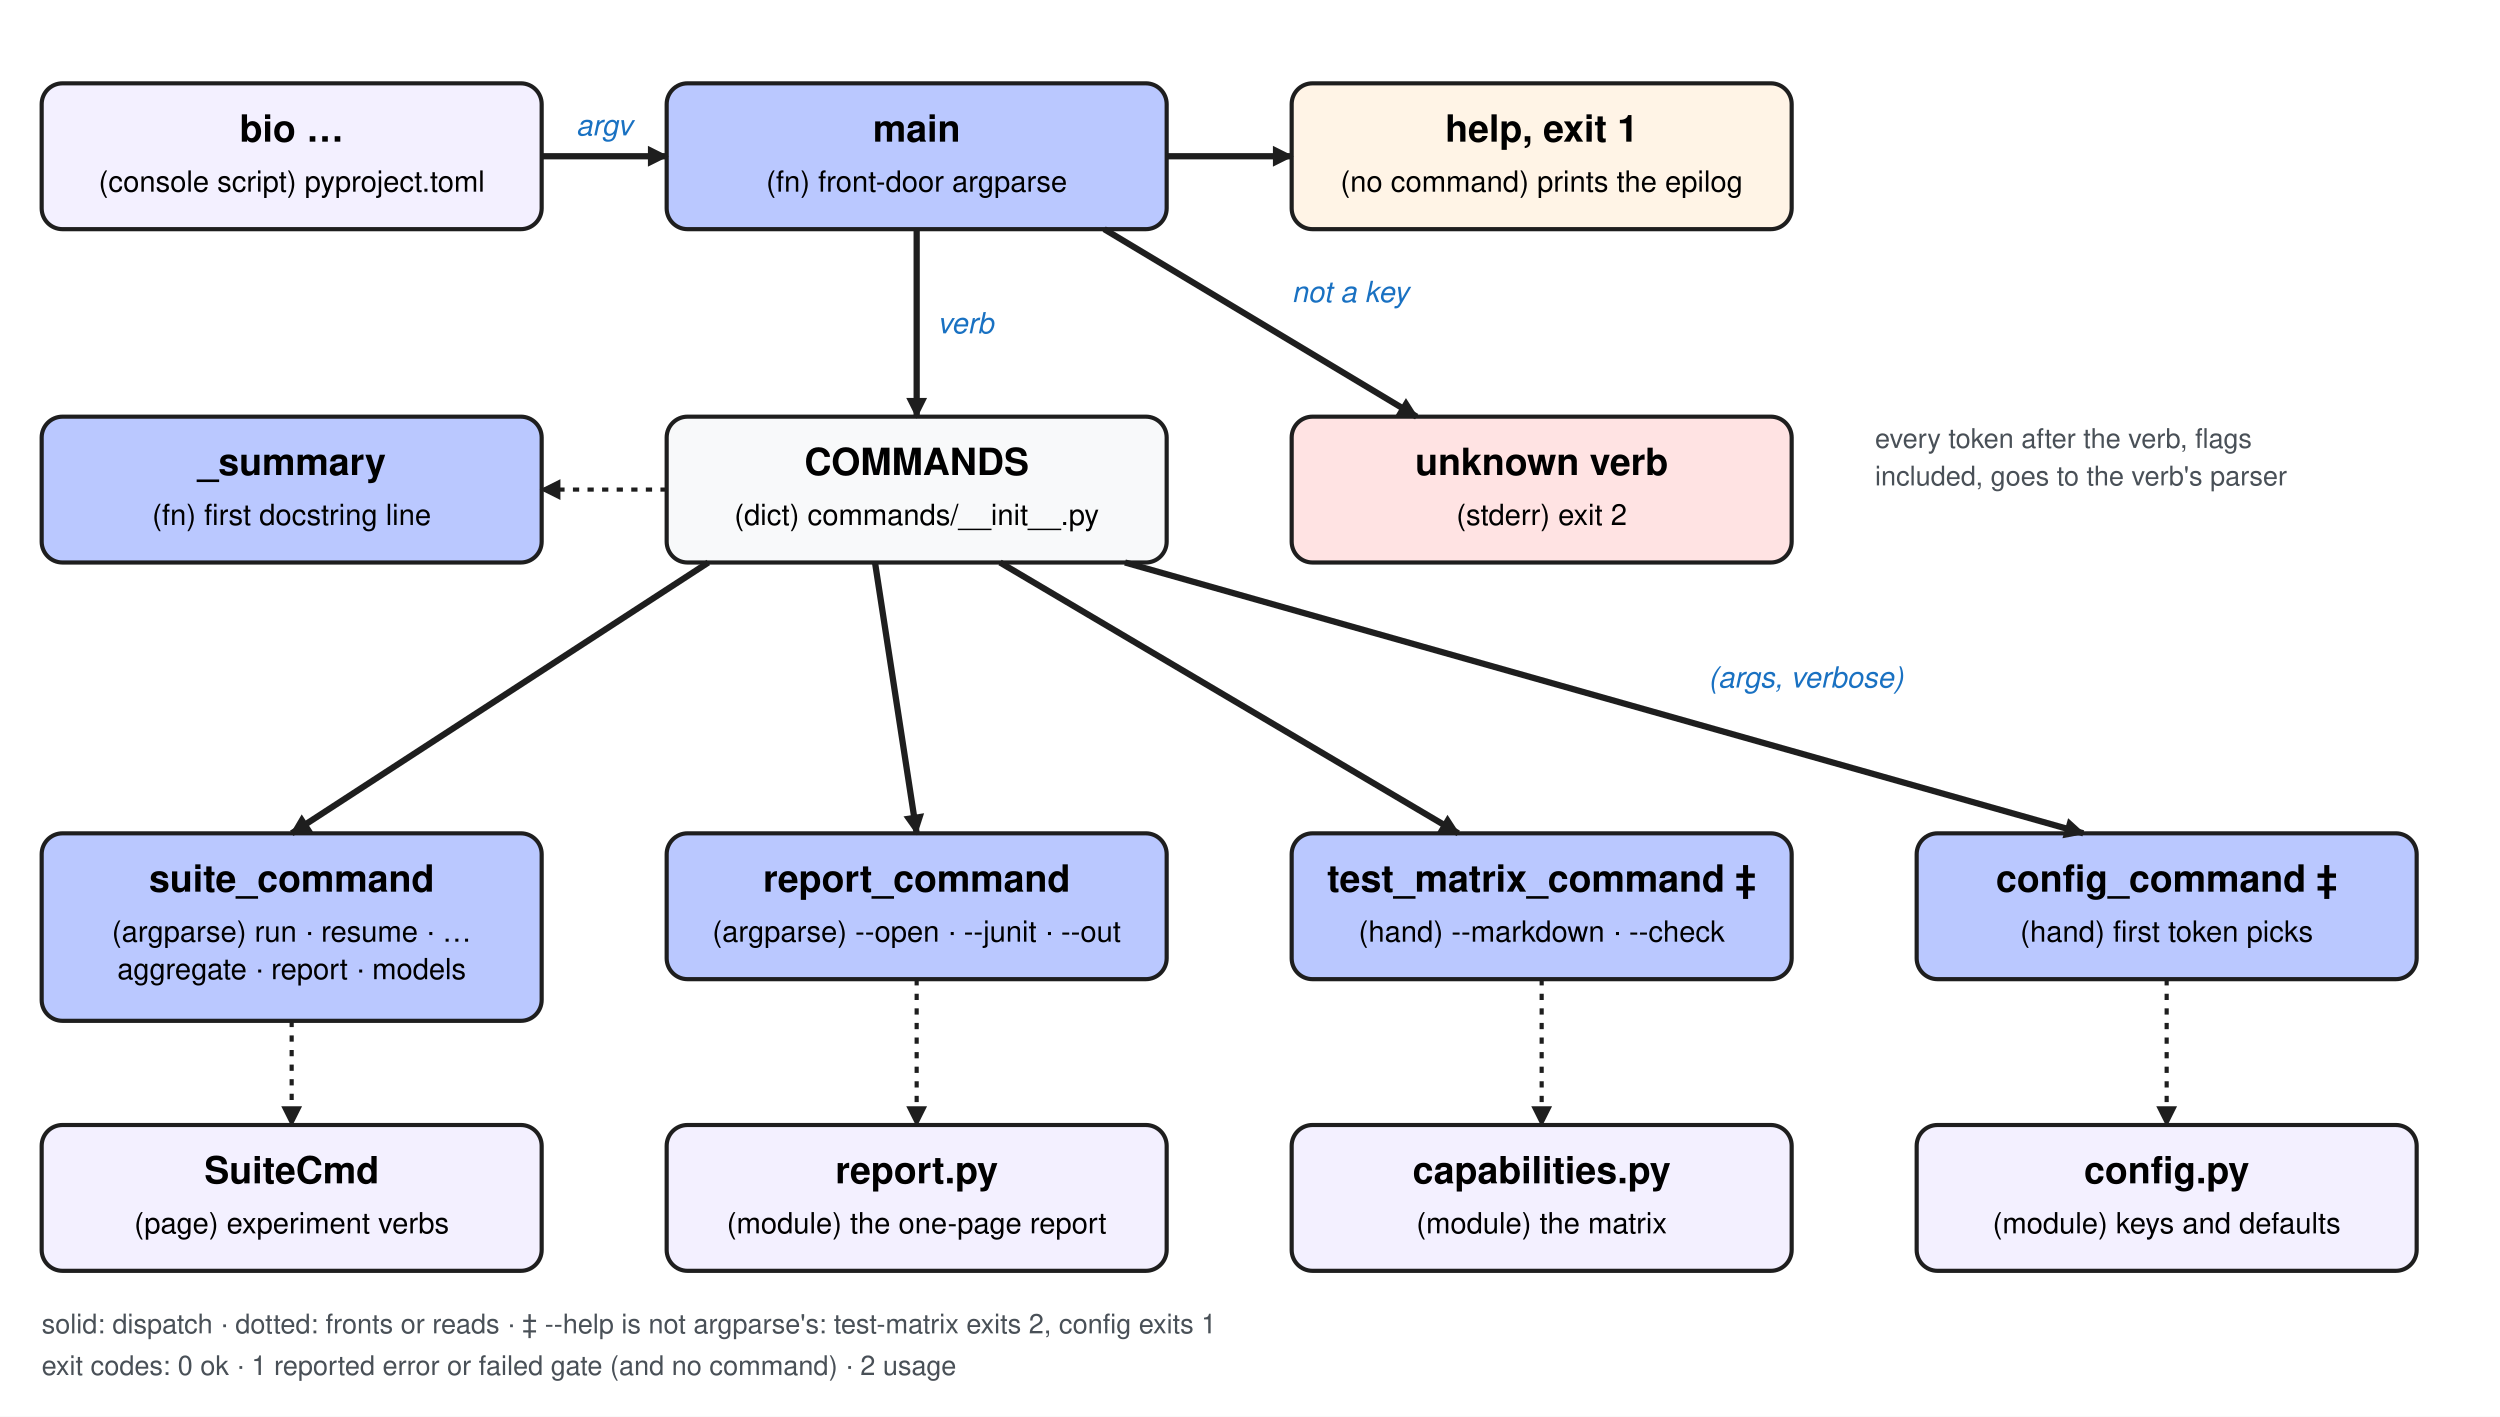
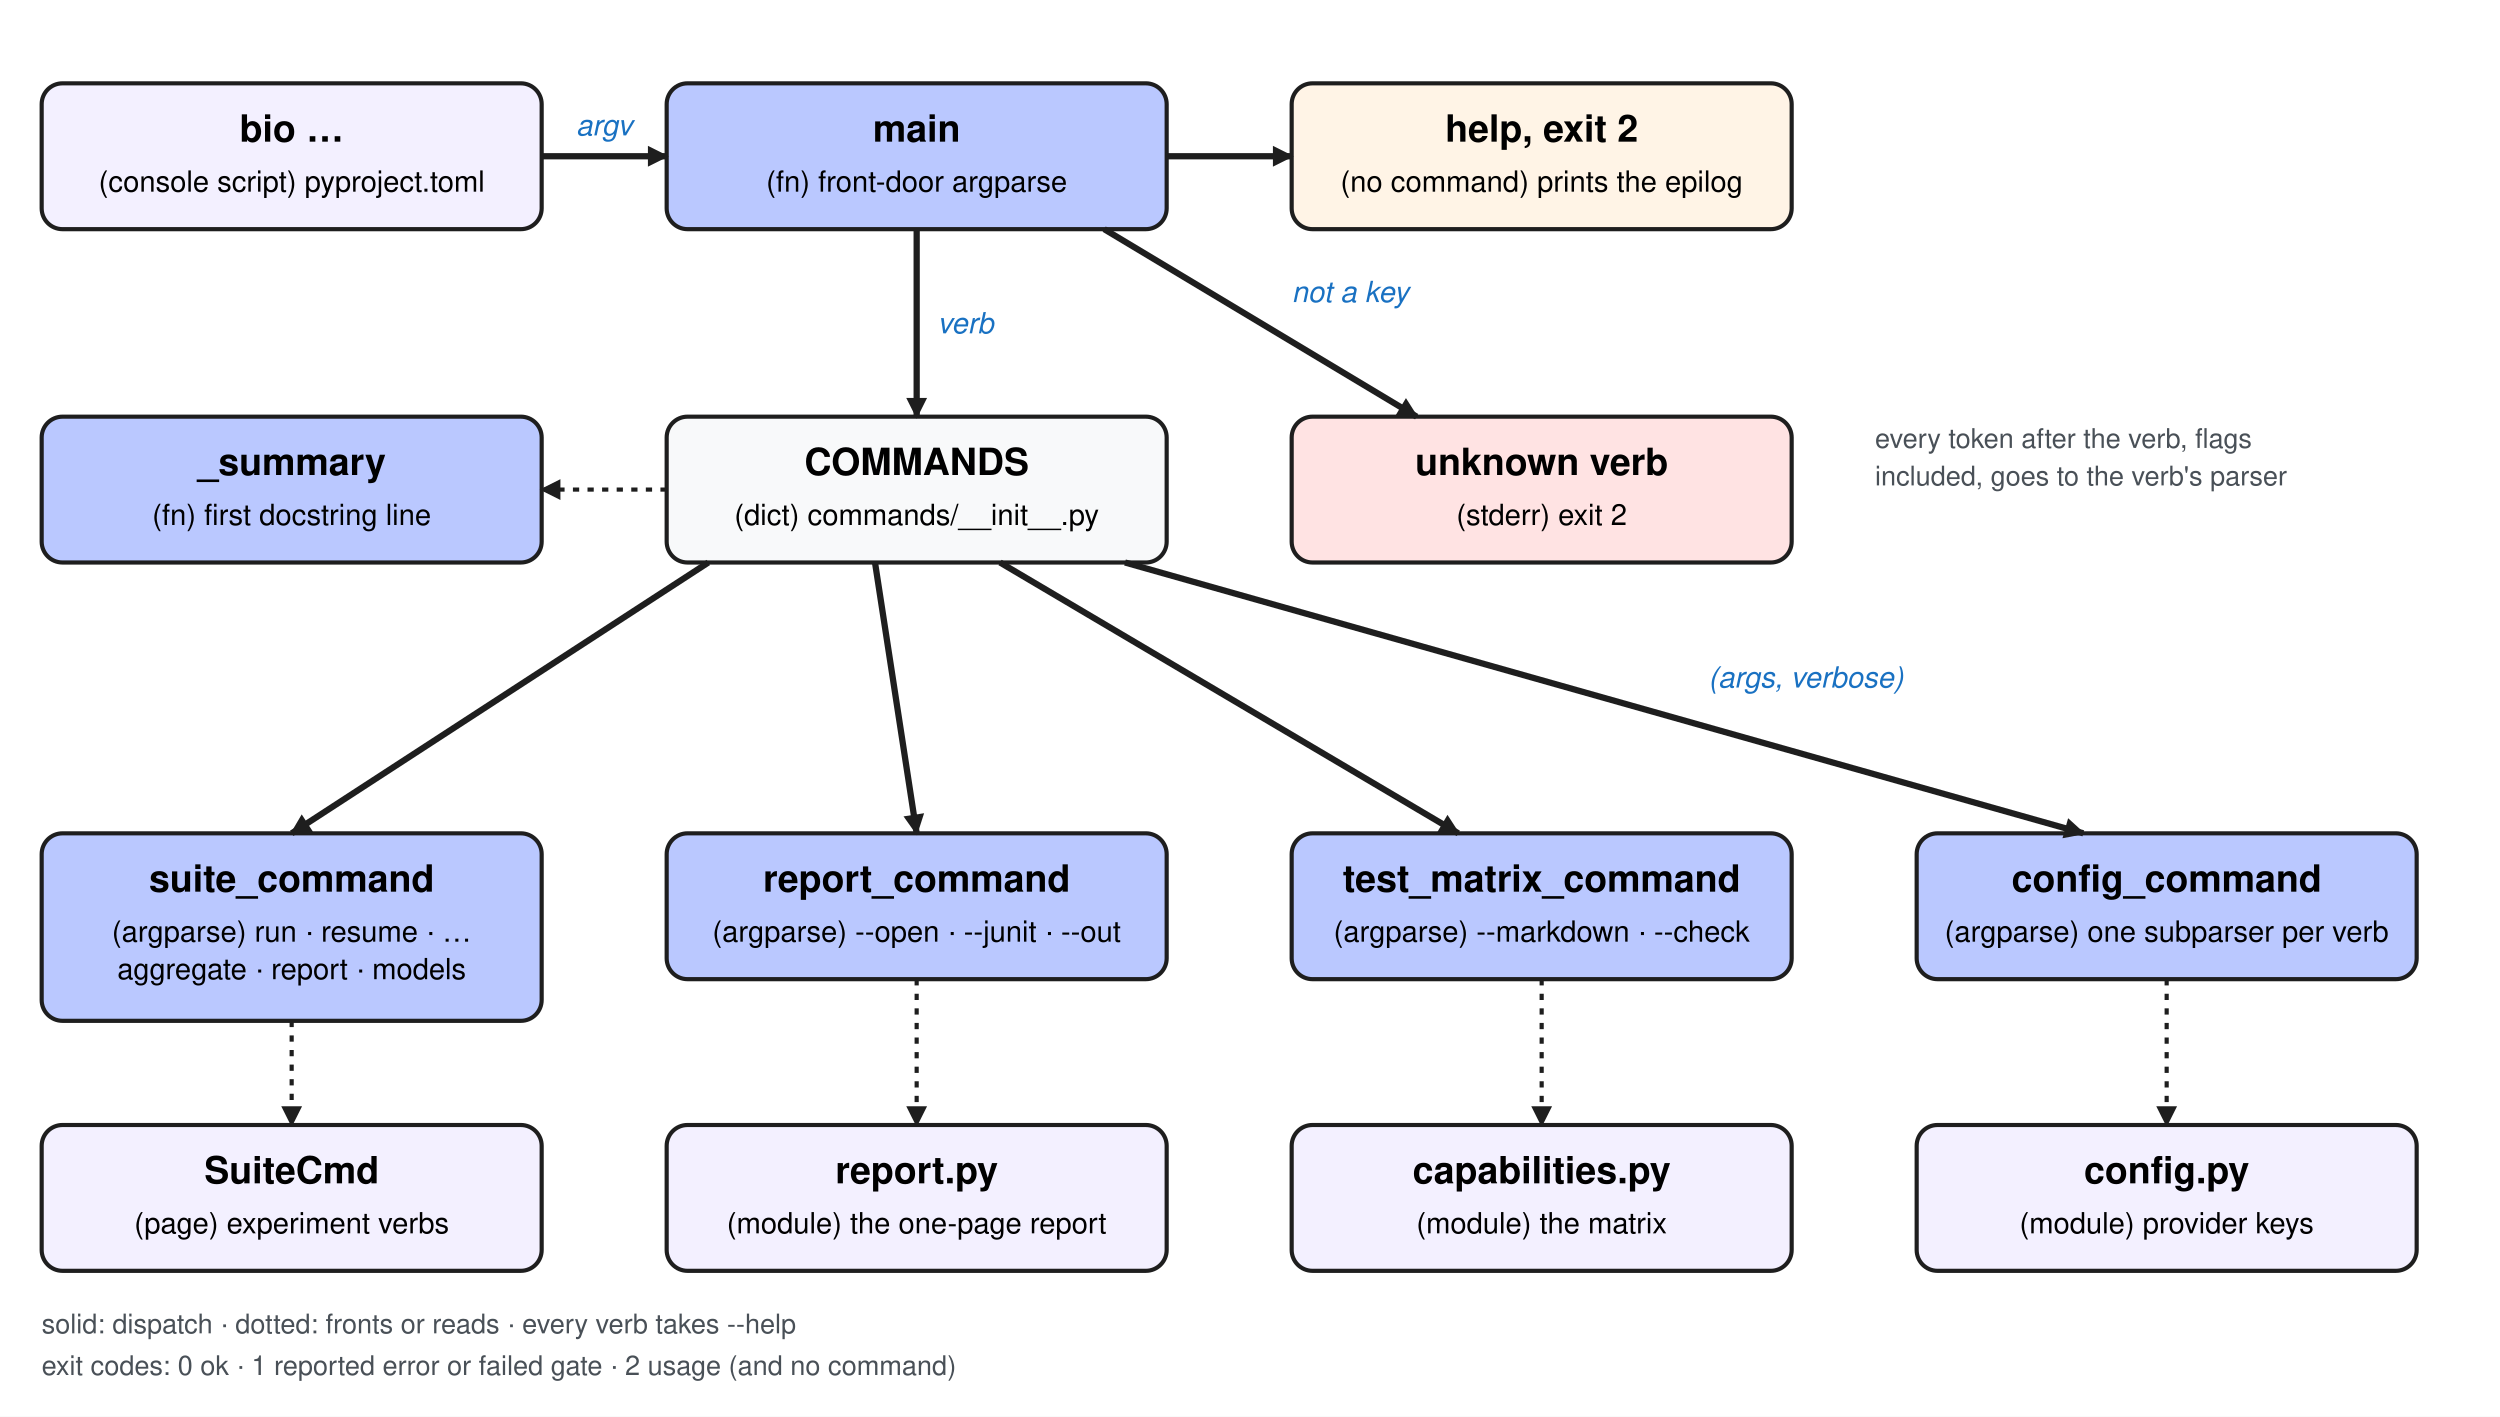
<svg xmlns="http://www.w3.org/2000/svg" width="2400" height="1360" viewBox="0 0 1200 680" font-family="Helvetica, Arial, sans-serif">
  <defs>
    <marker id="arrowhead" viewBox="0 0 10 10" refX="9" refY="5" markerUnits="userSpaceOnUse" markerWidth="10" markerHeight="10" orient="auto-start-reverse">
      <polygon id="arrowhead-shape" points="0,0 10,5 0,10" fill="#1e1e1e" />
    </marker>
  </defs>
  <rect id="bg" x="0" y="0" width="1200" height="680" fill="#ffffff" />
  <g id="n-shell">
    <rect id="n-shell-box" x="20" y="40" width="240" height="70" rx="10" fill="#f3f0ff" stroke="#1e1e1e" stroke-width="2" />
    <text id="n-shell-name" x="140.0" y="68" font-size="18" font-weight="600" text-anchor="middle">bio …</text>
    <text id="n-shell-kind" x="140.0" y="92" font-size="14" text-anchor="middle">(console script) pyproject.toml</text>
  </g>
  <g id="n-main">
    <rect id="n-main-box" x="320" y="40" width="240" height="70" rx="10" fill="#bac8ff" stroke="#1e1e1e" stroke-width="2" />
    <text id="n-main-name" x="440.0" y="68" font-size="18" font-weight="600" text-anchor="middle">main</text>
    <text id="n-main-kind" x="440.0" y="92" font-size="14" text-anchor="middle">(fn) front-door argparse</text>
  </g>
  <g id="n-help">
    <rect id="n-help-box" x="620" y="40" width="240" height="70" rx="10" fill="#fff4e6" stroke="#1e1e1e" stroke-width="2" />
-     <text id="n-help-name" x="740.0" y="68" font-size="18" font-weight="600" text-anchor="middle">help, exit 1</text>
+     <text id="n-help-name" x="740.0" y="68" font-size="18" font-weight="600" text-anchor="middle">help, exit 2</text>
    <text id="n-help-kind" x="740.0" y="92" font-size="14" text-anchor="middle">(no command) prints the epilog</text>
  </g>
  <g id="n-summ">
    <rect id="n-summ-box" x="20" y="200" width="240" height="70" rx="10" fill="#bac8ff" stroke="#1e1e1e" stroke-width="2" />
    <text id="n-summ-name" x="140.0" y="228" font-size="18" font-weight="600" text-anchor="middle">_summary</text>
    <text id="n-summ-kind" x="140.0" y="252" font-size="14" text-anchor="middle">(fn) first docstring line</text>
  </g>
  <g id="n-cmds">
    <rect id="n-cmds-box" x="320" y="200" width="240" height="70" rx="10" fill="#f8f9fa" stroke="#1e1e1e" stroke-width="2" />
    <text id="n-cmds-name" x="440.0" y="228" font-size="18" font-weight="600" text-anchor="middle">COMMANDS</text>
    <text id="n-cmds-kind" x="440.0" y="252" font-size="14" text-anchor="middle">(dict) commands/__init__.py</text>
  </g>
  <g id="n-unk">
    <rect id="n-unk-box" x="620" y="200" width="240" height="70" rx="10" fill="#ffe3e3" stroke="#1e1e1e" stroke-width="2" />
    <text id="n-unk-name" x="740.0" y="228" font-size="18" font-weight="600" text-anchor="middle">unknown verb</text>
    <text id="n-unk-kind" x="740.0" y="252" font-size="14" text-anchor="middle">(stderr) exit 2</text>
  </g>
  <g id="n-suite">
    <rect id="n-suite-box" x="20" y="400" width="240" height="90" rx="10" fill="#bac8ff" stroke="#1e1e1e" stroke-width="2" />
    <text id="n-suite-name" x="140.0" y="428" font-size="18" font-weight="600" text-anchor="middle">suite_command</text>
    <text id="n-suite-kind" x="140.0" y="452" font-size="14" text-anchor="middle">(argparse) run · resume · …</text>
    <text id="n-suite-kind2" x="140.0" y="470" font-size="14" text-anchor="middle">aggregate · report · models</text>
  </g>
  <g id="n-report">
    <rect id="n-report-box" x="320" y="400" width="240" height="70" rx="10" fill="#bac8ff" stroke="#1e1e1e" stroke-width="2" />
    <text id="n-report-name" x="440.0" y="428" font-size="18" font-weight="600" text-anchor="middle">report_command</text>
    <text id="n-report-kind" x="440.0" y="452" font-size="14" text-anchor="middle">(argparse) --open · --junit · --out</text>
  </g>
  <g id="n-tm">
    <rect id="n-tm-box" x="620" y="400" width="240" height="70" rx="10" fill="#bac8ff" stroke="#1e1e1e" stroke-width="2" />
-     <text id="n-tm-name" x="740.0" y="428" font-size="18" font-weight="600" text-anchor="middle">test_matrix_command ‡</text>
-     <text id="n-tm-kind" x="740.0" y="452" font-size="14" text-anchor="middle">(hand) --markdown · --check</text>
+     <text id="n-tm-name" x="740.0" y="428" font-size="18" font-weight="600" text-anchor="middle">test_matrix_command</text>
+     <text id="n-tm-kind" x="740.0" y="452" font-size="14" text-anchor="middle">(argparse) --markdown · --check</text>
  </g>
  <g id="n-config">
    <rect id="n-config-box" x="920" y="400" width="240" height="70" rx="10" fill="#bac8ff" stroke="#1e1e1e" stroke-width="2" />
-     <text id="n-config-name" x="1040.0" y="428" font-size="18" font-weight="600" text-anchor="middle">config_command ‡</text>
-     <text id="n-config-kind" x="1040.0" y="452" font-size="14" text-anchor="middle">(hand) first token picks</text>
+     <text id="n-config-name" x="1040.0" y="428" font-size="18" font-weight="600" text-anchor="middle">config_command</text>
+     <text id="n-config-kind" x="1040.0" y="452" font-size="14" text-anchor="middle">(argparse) one subparser per verb</text>
  </g>
  <g id="n-suitepg">
    <rect id="n-suitepg-box" x="20" y="540" width="240" height="70" rx="10" fill="#f3f0ff" stroke="#1e1e1e" stroke-width="2" />
    <text id="n-suitepg-name" x="140.0" y="568" font-size="18" font-weight="600" text-anchor="middle">SuiteCmd</text>
    <text id="n-suitepg-kind" x="140.0" y="592" font-size="14" text-anchor="middle">(page) experiment verbs</text>
  </g>
  <g id="n-reportpg">
    <rect id="n-reportpg-box" x="320" y="540" width="240" height="70" rx="10" fill="#f3f0ff" stroke="#1e1e1e" stroke-width="2" />
    <text id="n-reportpg-name" x="440.0" y="568" font-size="18" font-weight="600" text-anchor="middle">report.py</text>
    <text id="n-reportpg-kind" x="440.0" y="592" font-size="14" text-anchor="middle">(module) the one-page report</text>
  </g>
  <g id="n-cappg">
    <rect id="n-cappg-box" x="620" y="540" width="240" height="70" rx="10" fill="#f3f0ff" stroke="#1e1e1e" stroke-width="2" />
    <text id="n-cappg-name" x="740.0" y="568" font-size="18" font-weight="600" text-anchor="middle">capabilities.py</text>
    <text id="n-cappg-kind" x="740.0" y="592" font-size="14" text-anchor="middle">(module) the matrix</text>
  </g>
  <g id="n-cfgpg">
    <rect id="n-cfgpg-box" x="920" y="540" width="240" height="70" rx="10" fill="#f3f0ff" stroke="#1e1e1e" stroke-width="2" />
    <text id="n-cfgpg-name" x="1040.0" y="568" font-size="18" font-weight="600" text-anchor="middle">config.py</text>
-     <text id="n-cfgpg-kind" x="1040.0" y="592" font-size="14" text-anchor="middle">(module) keys and defaults</text>
+     <text id="n-cfgpg-kind" x="1040.0" y="592" font-size="14" text-anchor="middle">(module) provider keys</text>
  </g>
  <line id="e-shell-main" x1="260" y1="75" x2="320" y2="75" stroke="#1e1e1e" stroke-width="3" marker-end="url(#arrowhead)" />
  <text id="l-shell-main" x="290" y="65" font-size="14" fill="#1971c2" font-style="italic" text-anchor="middle">argv</text>
  <line id="e-main-help" x1="560" y1="75" x2="620" y2="75" stroke="#1e1e1e" stroke-width="3" marker-end="url(#arrowhead)" />
  <line id="e-main-cmds" x1="440" y1="110" x2="440" y2="200" stroke="#1e1e1e" stroke-width="3" marker-end="url(#arrowhead)" />
  <text id="l-main-cmds" x="450" y="160" font-size="14" fill="#1971c2" font-style="italic" text-anchor="start">verb</text>
  <line id="e-main-unk" x1="530" y1="110" x2="680" y2="200" stroke="#1e1e1e" stroke-width="3" marker-end="url(#arrowhead)" />
  <text id="l-main-unk" x="620" y="145" font-size="14" fill="#1971c2" font-style="italic" text-anchor="start">not a key</text>
  <line id="e-cmds-summ" x1="320" y1="235" x2="260" y2="235" stroke="#1e1e1e" stroke-width="2" stroke-dasharray="3 4" marker-end="url(#arrowhead)" />
  <line id="e-cmds-suite" x1="340" y1="270" x2="140" y2="400" stroke="#1e1e1e" stroke-width="3" marker-end="url(#arrowhead)" />
  <line id="e-cmds-report" x1="420" y1="270" x2="440" y2="400" stroke="#1e1e1e" stroke-width="3" marker-end="url(#arrowhead)" />
  <line id="e-cmds-tm" x1="480" y1="270" x2="700" y2="400" stroke="#1e1e1e" stroke-width="3" marker-end="url(#arrowhead)" />
  <line id="e-cmds-config" x1="540" y1="270" x2="1000" y2="400" stroke="#1e1e1e" stroke-width="3" marker-end="url(#arrowhead)" />
  <text id="l-cmds-config" x="820" y="330" font-size="14" fill="#1971c2" font-style="italic" text-anchor="start">(args, verbose)</text>
  <line id="e-suite-pg" x1="140" y1="490" x2="140" y2="540" stroke="#1e1e1e" stroke-width="2" stroke-dasharray="3 4" marker-end="url(#arrowhead)" />
  <line id="e-report-pg" x1="440" y1="470" x2="440" y2="540" stroke="#1e1e1e" stroke-width="2" stroke-dasharray="3 4" marker-end="url(#arrowhead)" />
  <line id="e-tm-pg" x1="740" y1="470" x2="740" y2="540" stroke="#1e1e1e" stroke-width="2" stroke-dasharray="3 4" marker-end="url(#arrowhead)" />
  <line id="e-config-pg" x1="1040" y1="470" x2="1040" y2="540" stroke="#1e1e1e" stroke-width="2" stroke-dasharray="3 4" marker-end="url(#arrowhead)" />
  <text id="t-n1" x="900" y="215" font-size="13" fill="#495057" text-anchor="start" xml:space="preserve">every token after the verb, flags</text>
  <text id="t-n2" x="900" y="233" font-size="13" fill="#495057" text-anchor="start" xml:space="preserve">included, goes to the verb's parser</text>
-   <text id="t-legend" x="20" y="640" font-size="13" fill="#495057" text-anchor="start" xml:space="preserve">solid: dispatch · dotted: fronts or reads · ‡ --help is not argparse's: test-matrix exits 2, config exits 1</text>
-   <text id="t-legend2" x="20" y="660" font-size="13" fill="#495057" text-anchor="start" xml:space="preserve">exit codes: 0 ok · 1 reported error or failed gate (and no command) · 2 usage</text>
+   <text id="t-legend" x="20" y="640" font-size="13" fill="#495057" text-anchor="start" xml:space="preserve">solid: dispatch · dotted: fronts or reads · every verb takes --help</text>
+   <text id="t-legend2" x="20" y="660" font-size="13" fill="#495057" text-anchor="start" xml:space="preserve">exit codes: 0 ok · 1 reported error or failed gate · 2 usage (and no command)</text>
</svg>
